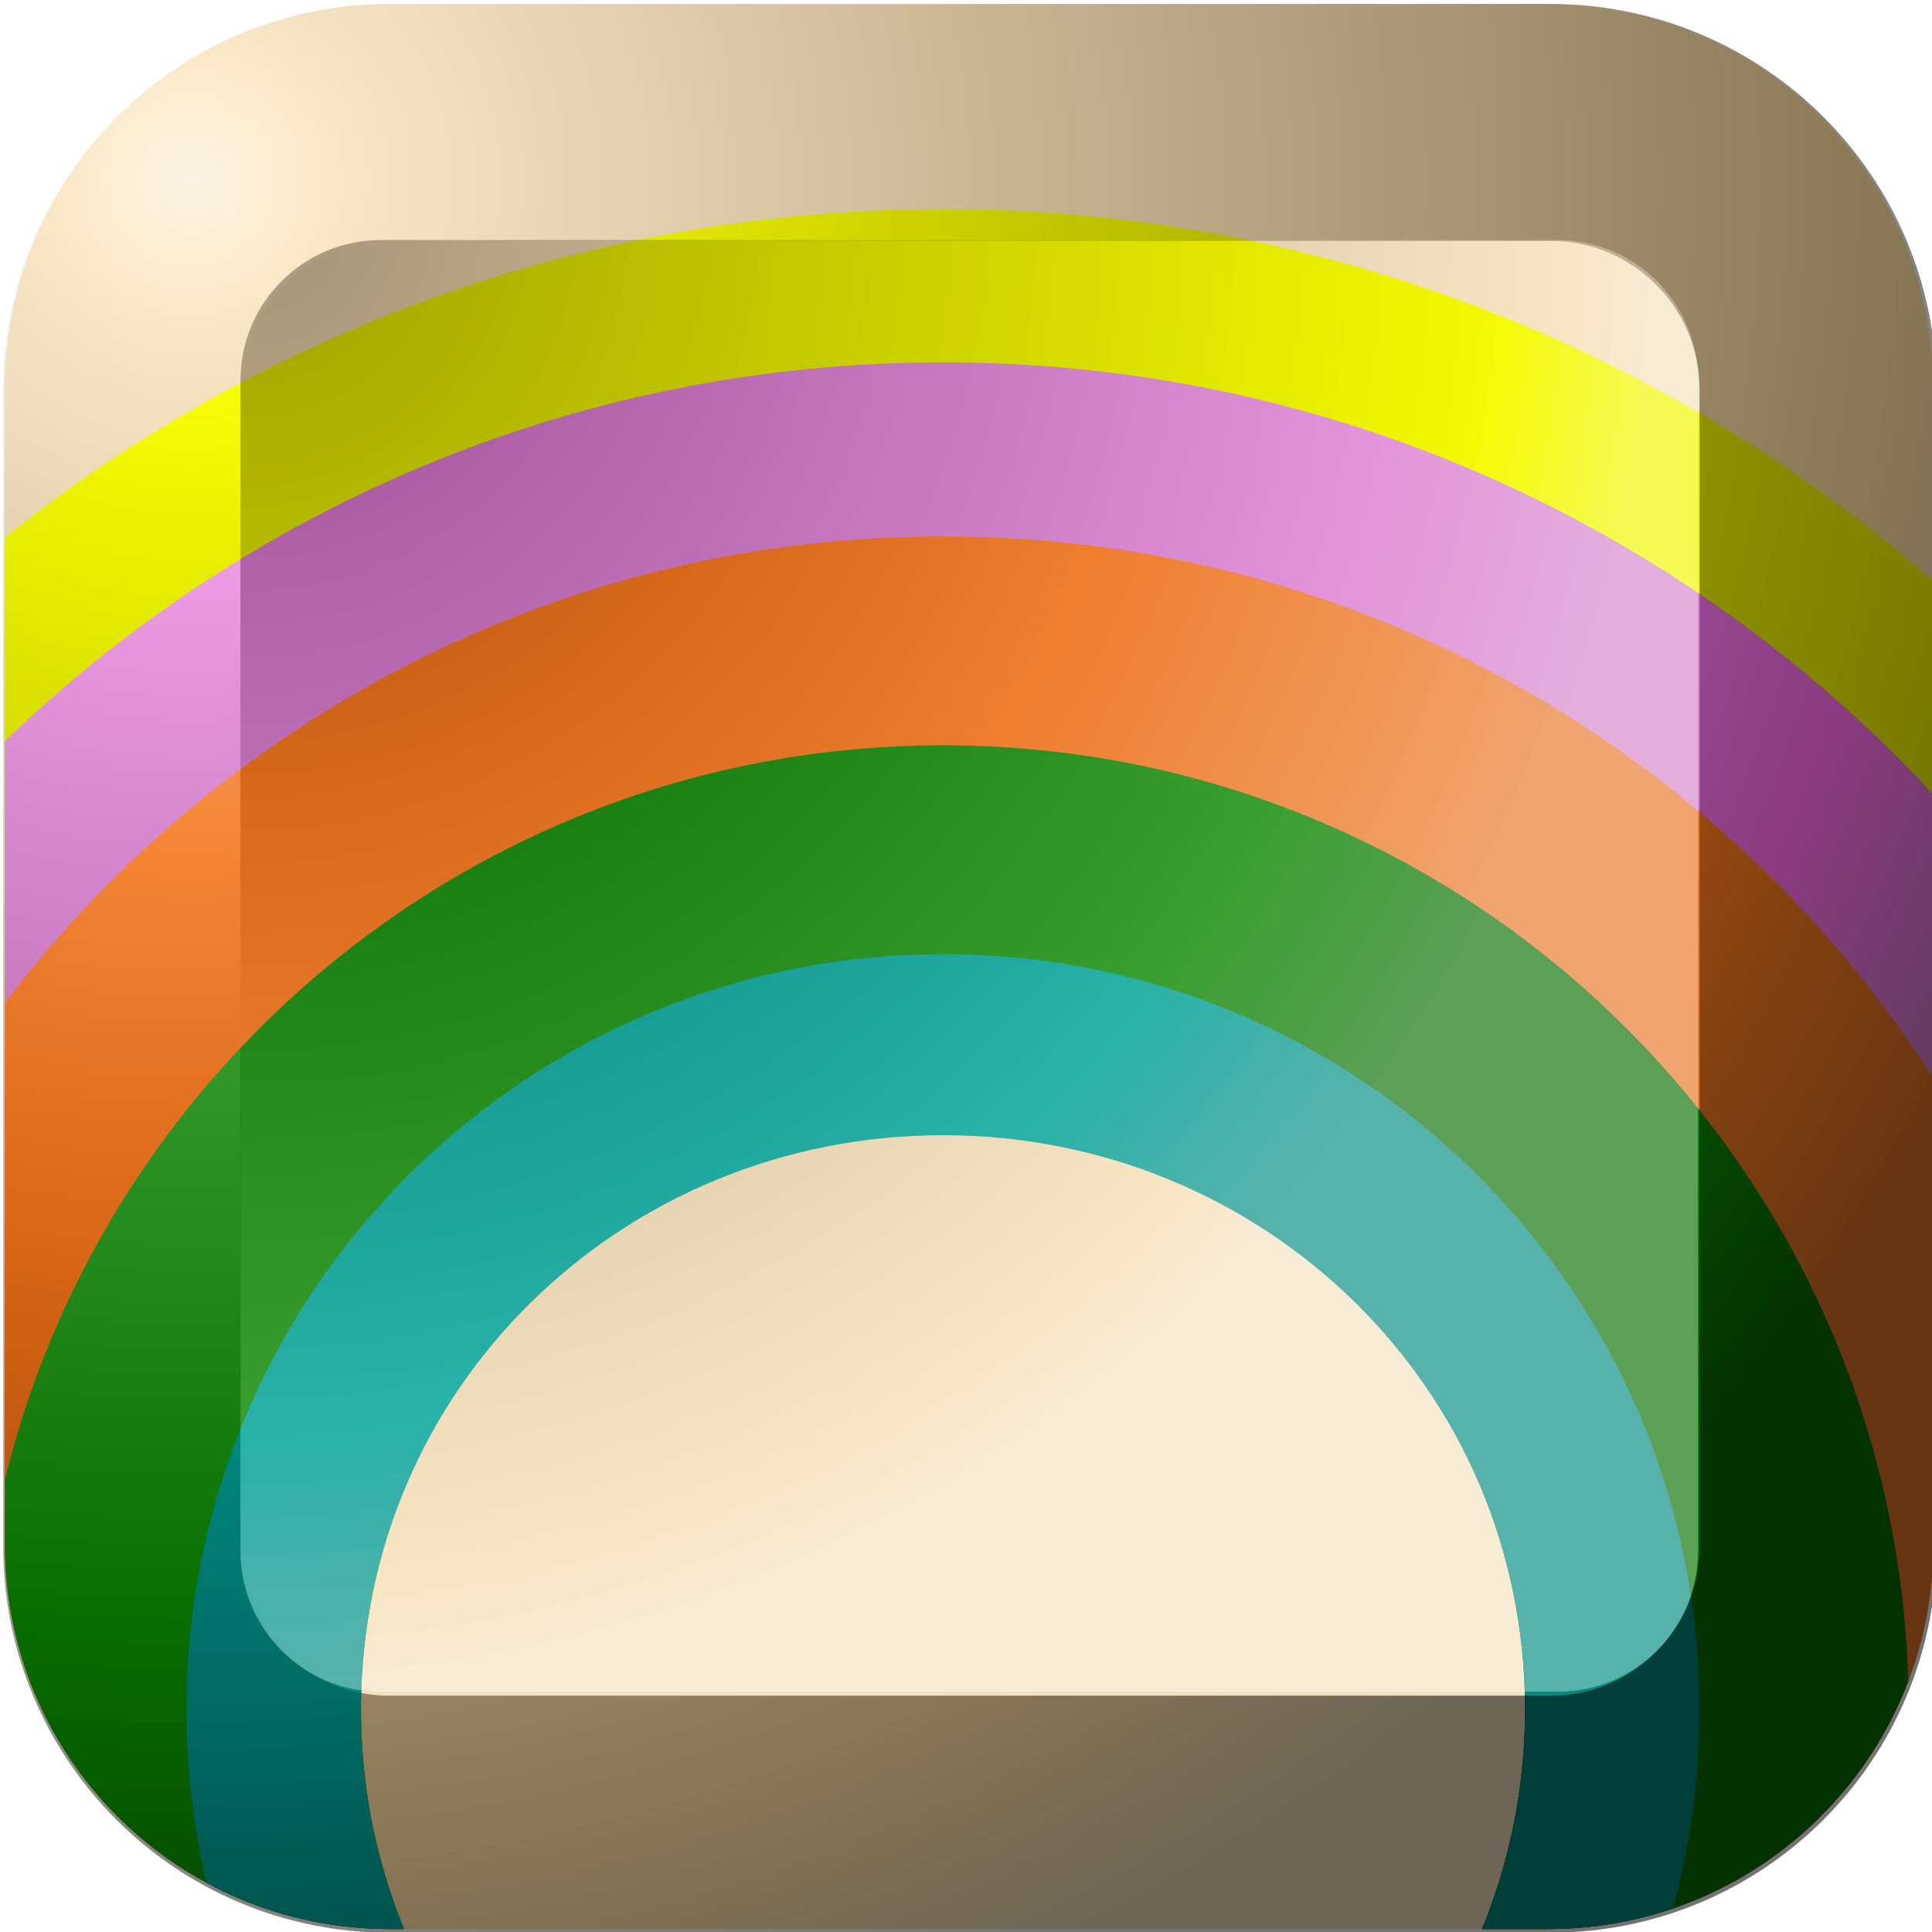
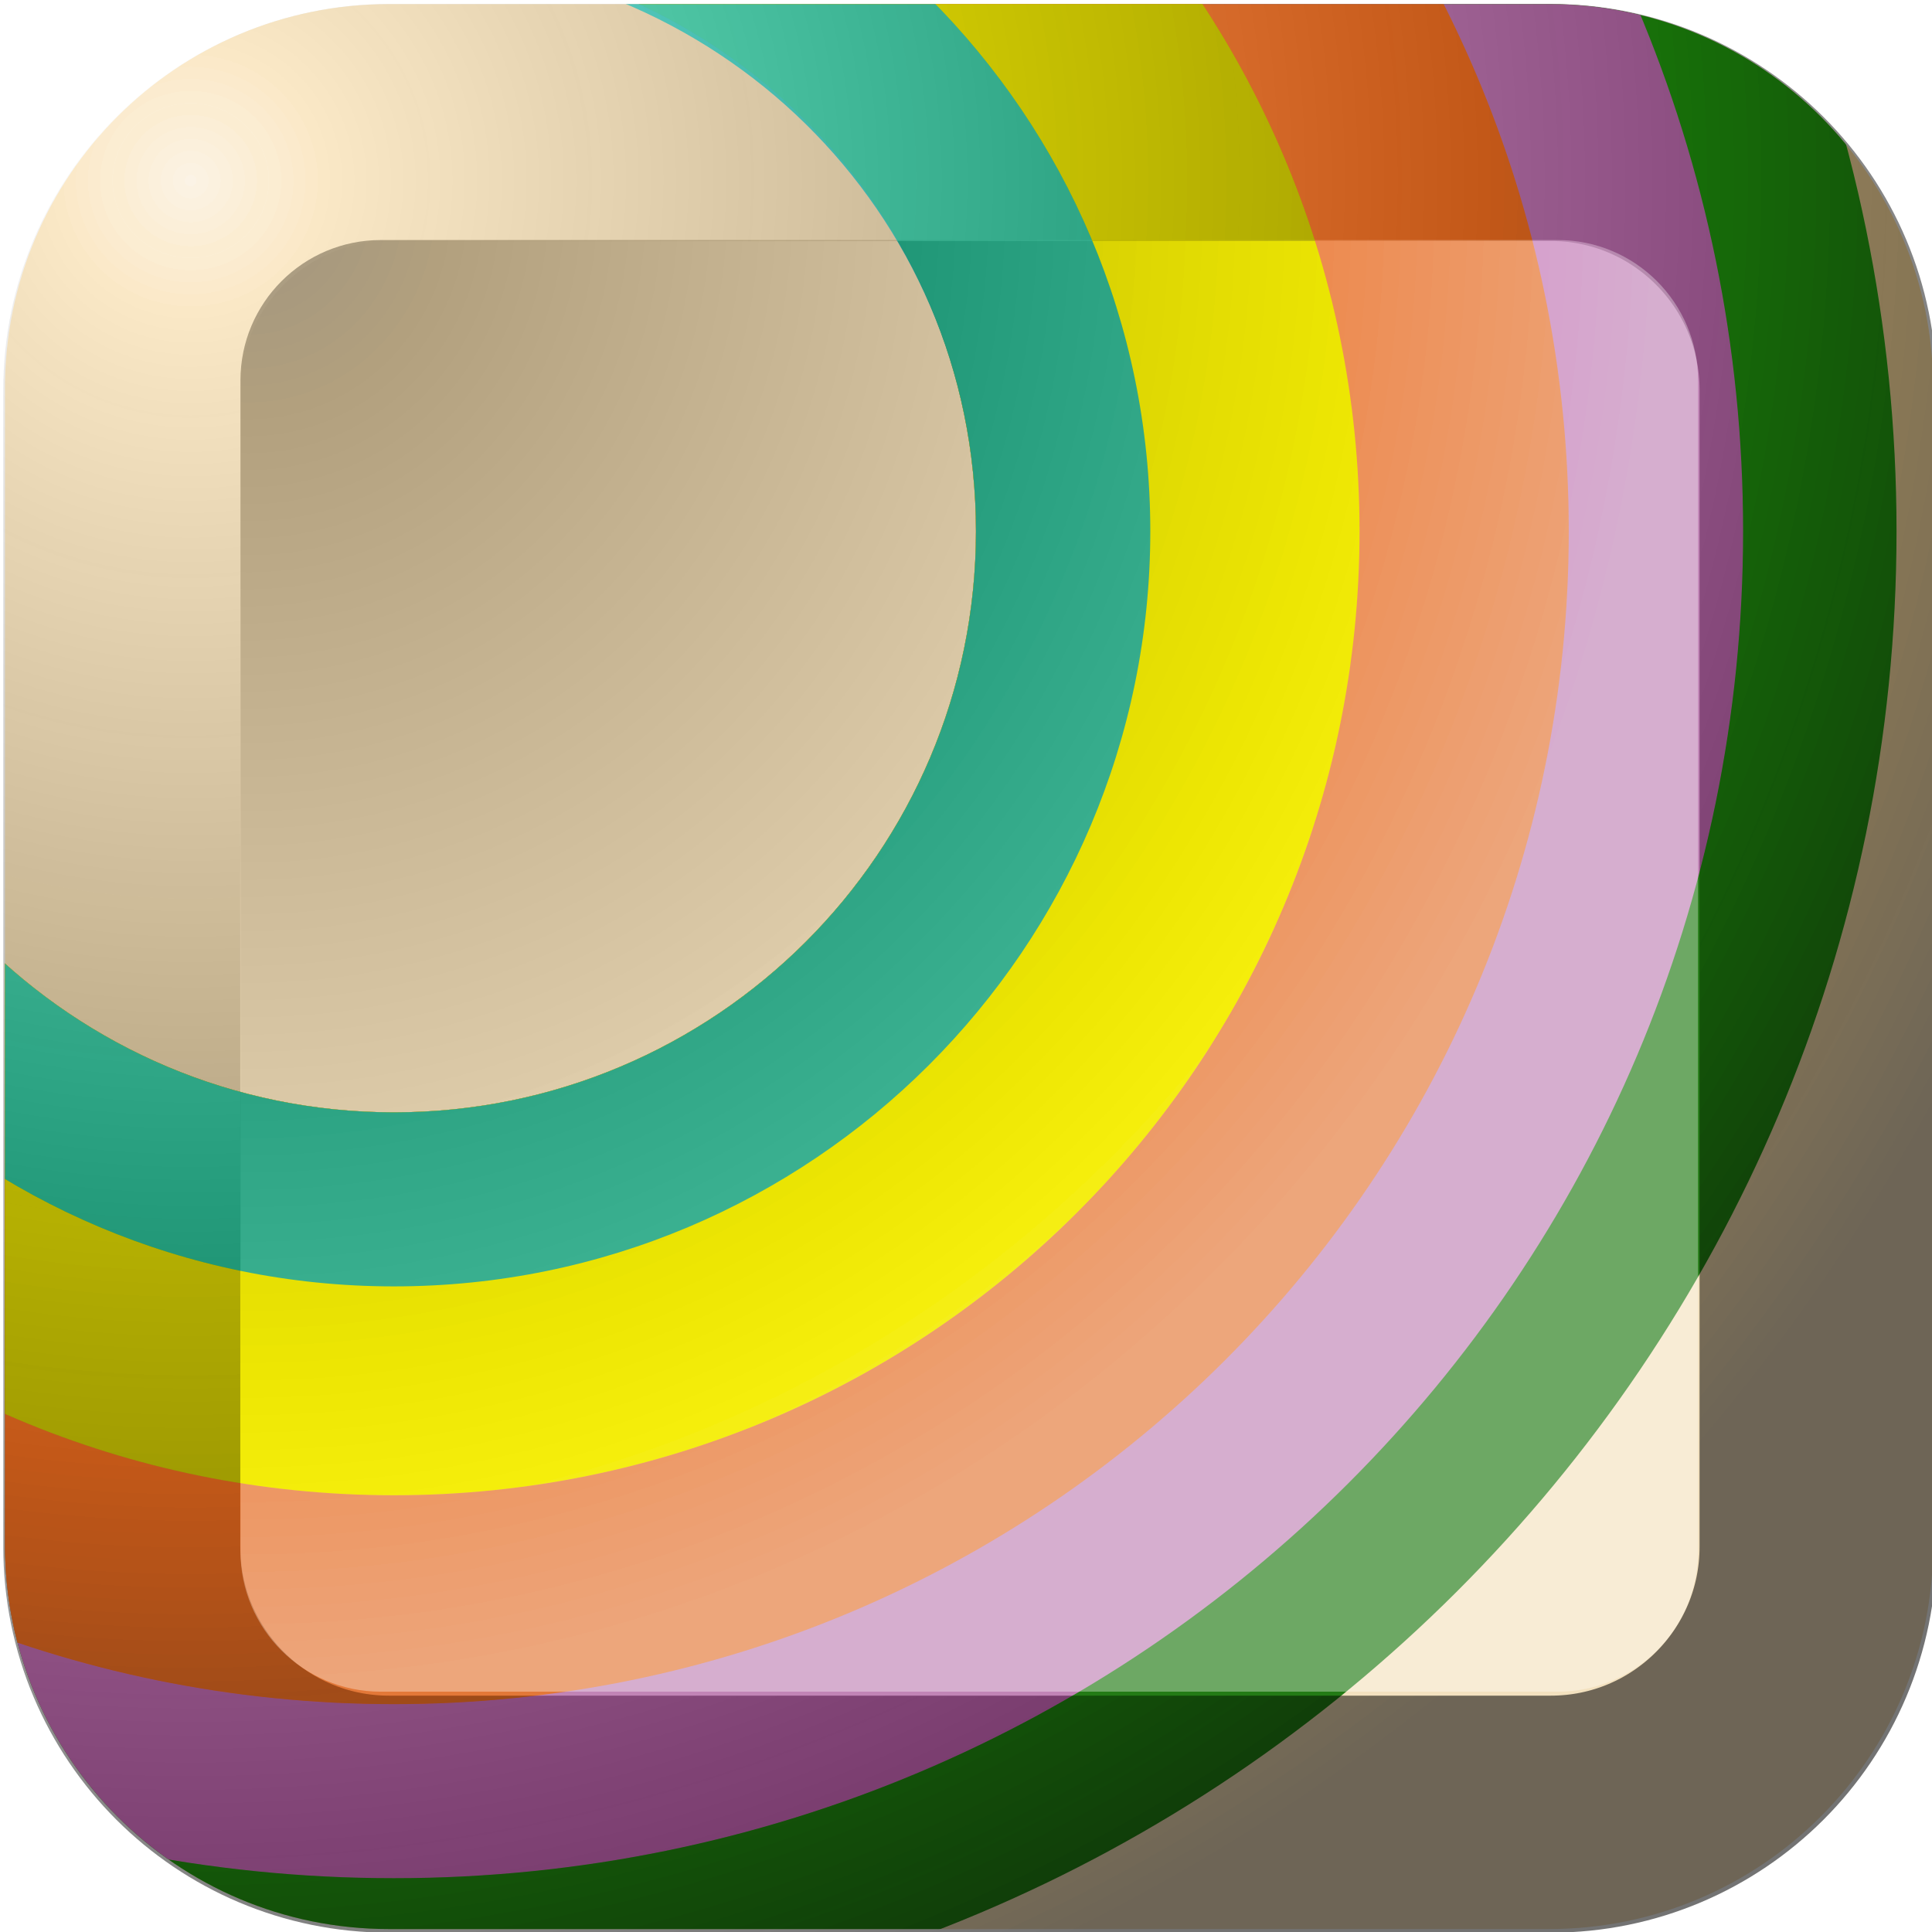
<svg xmlns="http://www.w3.org/2000/svg" xmlns:xlink="http://www.w3.org/1999/xlink" width="512" height="512" viewBox="0 0 512 512" version="1.1" id="svg1">
  <defs id="defs1">
    <linearGradient id="linearGradient26">
      <stop style="stop-color:#000000;stop-opacity:0.343;" offset="0" id="stop26" />
      <stop style="stop-color:#ffffff;stop-opacity:0.337;" offset="1" id="stop27" />
    </linearGradient>
    <linearGradient id="linearGradient23">
      <stop style="stop-color:#ffffff;stop-opacity:0.596;" offset="0" id="stop24" />
      <stop style="stop-color:#000000;stop-opacity:0.548;" offset="1" id="stop25" />
    </linearGradient>
    <mask maskUnits="userSpaceOnUse" id="mask6">
      <circle style="fill:#000000;stroke-width:10;stroke-linejoin:round" id="circle7" cx="100.52" cy="460.881" r="143.692" />
    </mask>
-     <clipPath clipPathUnits="userSpaceOnUse" id="clipPath14">
-       <rect style="fill:#f3e1bf;stroke-width:10;stroke-linejoin:round" id="rect15" width="487.678" height="487.678" x="14.967" y="11.225" ry="97.286" />
-     </clipPath>
-     <clipPath clipPathUnits="userSpaceOnUse" id="clipPath15">
-       <rect style="fill:#f3e1bf;stroke-width:10;stroke-linejoin:round" id="rect16" width="487.678" height="487.678" x="14.967" y="11.225" ry="97.286" />
-     </clipPath>
-     <clipPath clipPathUnits="userSpaceOnUse" id="clipPath16">
-       <rect style="fill:#f3e1bf;stroke-width:10;stroke-linejoin:round" id="rect17" width="487.678" height="487.678" x="14.967" y="11.225" ry="97.286" />
-     </clipPath>
-     <clipPath clipPathUnits="userSpaceOnUse" id="clipPath17">
-       <rect style="fill:#f3e1bf;stroke-width:10;stroke-linejoin:round" id="rect18" width="487.678" height="487.678" x="14.967" y="11.225" ry="97.286" />
-     </clipPath>
-     <clipPath clipPathUnits="userSpaceOnUse" id="clipPath18">
-       <rect style="fill:#f3e1bf;stroke-width:10;stroke-linejoin:round" id="rect19" width="487.678" height="487.678" x="14.967" y="11.225" ry="97.286" />
-     </clipPath>
    <radialGradient xlink:href="#linearGradient23" id="radialGradient28" cx="82.563" cy="130.158" fx="82.563" fy="130.158" r="244.514" gradientTransform="matrix(0.01289041,2.125903,-2.147614,0.01297836,329.022,-129.342)" gradientUnits="userSpaceOnUse" />
    <radialGradient xlink:href="#linearGradient26" id="radialGradient29" cx="115.404" cy="202.2" fx="115.404" fy="202.2" r="184.327" gradientTransform="matrix(-0.03747499,2.12244,-2.024556,-0.03562673,479.7459,-182.691)" gradientUnits="userSpaceOnUse" />
+     <mask maskUnits="userSpaceOnUse" id="mask7">
+       <rect style="display:inline;mix-blend-mode:normal;fill:#f3e1bf;stroke:none;stroke-width:10.469;stroke-linejoin:round;stroke-opacity:1" id="rect7" width="510.985" height="510.127" x="1.319" y="1.091" ry="101.765" />
+     </mask>
+     <mask maskUnits="userSpaceOnUse" id="mask8">
+       <rect style="display:inline;mix-blend-mode:normal;fill:#f3e1bf;stroke:none;stroke-width:10.469;stroke-linejoin:round;stroke-opacity:1" id="rect8" width="510.985" height="510.127" x="1.319" y="1.091" ry="101.765" />
+     </mask>
+     <mask maskUnits="userSpaceOnUse" id="mask9">
+       <rect style="display:inline;mix-blend-mode:normal;fill:#f3e1bf;stroke:none;stroke-width:10.469;stroke-linejoin:round;stroke-opacity:1" id="rect9" width="510.985" height="510.127" x="1.319" y="1.091" ry="101.765" />
+     </mask>
+     <mask maskUnits="userSpaceOnUse" id="mask10">
+       <rect style="display:inline;mix-blend-mode:normal;fill:#f3e1bf;stroke:none;stroke-width:10.469;stroke-linejoin:round;stroke-opacity:1" id="rect10" width="510.985" height="510.127" x="1.319" y="1.091" ry="101.765" />
+     </mask>
+     <mask maskUnits="userSpaceOnUse" id="mask11">
+       <rect style="display:inline;mix-blend-mode:normal;fill:#f3e1bf;stroke:none;stroke-width:10.469;stroke-linejoin:round;stroke-opacity:1" id="rect11" width="510.985" height="510.127" x="1.319" y="1.091" ry="101.765" />
+     </mask>
  </defs>
  <g id="layer1">
-     <rect style="fill:#f3e1bf;stroke:none;stroke-width:10.469;stroke-linejoin:round;stroke-opacity:1" id="rect1" width="510.985" height="510.127" x="1.319" y="1.091" ry="101.765" />
-     <path id="path1" style="fill:#f0f600;stroke-width:10;stroke-linejoin:round" d="M 252.215,63.189 A 380.053,380.053 0 0 0 -127.838,443.242 380.053,380.053 0 0 0 252.215,823.295 380.053,380.053 0 0 0 632.268,443.242 380.053,380.053 0 0 0 252.215,63.189 Z m 0,232.832 A 147.22,147.22 0 0 1 399.434,443.242 147.22,147.22 0 0 1 252.215,590.461 147.22,147.22 0 0 1 104.996,443.242 147.22,147.22 0 0 1 252.215,296.021 Z" clip-path="url(#clipPath18)" transform="matrix(1.047792,0,0,1.046032,-14.36372,-10.65131)" />
-     <path id="circle2" style="fill:#d484ca;stroke-width:10;stroke-linejoin:round" d="M 252.215,101.994 A 341.248,341.248 0 0 0 -89.033,443.242 341.248,341.248 0 0 0 252.215,784.49 341.248,341.248 0 0 0 593.463,443.242 341.248,341.248 0 0 0 252.215,101.994 Z m 0,194.027 A 147.22,147.22 0 0 1 399.434,443.242 147.22,147.22 0 0 1 252.215,590.461 147.22,147.22 0 0 1 104.996,443.242 147.22,147.22 0 0 1 252.215,296.021 Z" clip-path="url(#clipPath17)" transform="matrix(1.047792,0,0,1.046032,-14.36372,-10.65131)" />
-     <path id="circle3" style="fill:#e77728;stroke-width:10;stroke-linejoin:round" d="M 252.215,146.092 A 297.15,297.15 0 0 0 -44.936,443.242 297.15,297.15 0 0 0 252.215,740.393 297.15,297.15 0 0 0 549.365,443.242 297.15,297.15 0 0 0 252.215,146.092 Z m 0,149.93 A 147.22,147.22 0 0 1 399.434,443.242 147.22,147.22 0 0 1 252.215,590.461 147.22,147.22 0 0 1 104.996,443.242 147.22,147.22 0 0 1 252.215,296.021 Z" clip-path="url(#clipPath16)" transform="matrix(1.047792,0,0,1.046032,-14.36372,-10.65131)" />
-     <path id="circle4" style="fill:#096e00;stroke-width:10;stroke-linejoin:round" d="M 252.215,199.008 A 244.234,244.234 0 0 0 7.98,443.242 244.234,244.234 0 0 0 252.215,687.475 244.234,244.234 0 0 0 496.449,443.242 244.234,244.234 0 0 0 252.215,199.008 Z m 0,97.014 A 147.22,147.22 0 0 1 399.434,443.242 147.22,147.22 0 0 1 252.215,590.461 147.22,147.22 0 0 1 104.996,443.242 147.22,147.22 0 0 1 252.215,296.021 Z" clip-path="url(#clipPath15)" transform="matrix(1.047792,0,0,1.046032,-14.36372,-10.65131)" />
-     <path id="circle8" style="fill:#048a81;stroke-width:10;stroke-linejoin:round" d="m 252.215,251.926 c -105.661,2.7e-4 -191.316,85.655 -191.316,191.316 2.71e-4,105.661 85.655,191.316 191.316,191.316 105.661,-2.7e-4 191.316,-85.655 191.316,-191.316 -2.7e-4,-105.661 -85.655,-191.316 -191.316,-191.316 z m 0,45.86 c 81.307,4.8e-4 147.219,64.15 147.219,145.457 -4.8e-4,81.306 -65.912,147.218 -147.219,147.219 -81.306,-4.8e-4 -147.218,-65.912 -147.219,-147.219 -6e-4,-81.307 65.912,-145.456 147.219,-145.457 z" clip-path="url(#clipPath14)" transform="matrix(1.047792,0,0,1.046032,-14.36372,-10.65131)" />
-     <rect style="mix-blend-mode:luminosity;fill:none;stroke:url(#radialGradient28);stroke-width:62.815;stroke-linecap:butt;stroke-linejoin:bevel;stroke-dasharray:none" id="rect20" width="449.533" height="448.317" x="32.276" y="32.457" ry="70.859" />
-     <rect style="mix-blend-mode:luminosity;fill:url(#radialGradient29);stroke:none;stroke-width:31.407;stroke-linejoin:round;stroke-dasharray:none" id="rect25" width="386.272" height="384.701" x="63.722" y="63.613" ry="37.186" />
+     <rect style="display:inline;fill:#f3e1bf;stroke:none;stroke-width:10.469;stroke-linejoin:round;stroke-opacity:1" id="rect1" width="510.985" height="510.127" x="1.319" y="1.091" ry="101.765" />
+     <g id="layer2" style="mix-blend-mode:normal">
+       <path id="path1" style="display:inline;fill:#096e00;stroke-width:10.469;stroke-linejoin:round" d="m 104.384,-256.762 a 398.217,397.548 0 0 0 -398.216,397.547 398.217,397.548 0 0 0 398.216,397.547 398.217,397.548 0 0 0 398.216,-397.547 398.217,397.548 0 0 0 -398.216,-397.547 z m 0,243.55 A 154.256,153.996 0 0 1 258.638,140.786 154.256,153.996 0 0 1 104.384,294.781 154.256,153.996 0 0 1 -49.871,140.786 154.256,153.996 0 0 1 104.384,-13.212 Z" mask="url(#mask11)" />
+       <path id="circle2" style="fill:#d484ca;stroke-width:10.469;stroke-linejoin:round" d="M 104.384,-216.171 A 357.556,356.956 0 0 0 -253.173,140.786 357.556,356.956 0 0 0 104.384,497.742 357.556,356.956 0 0 0 461.941,140.786 357.556,356.956 0 0 0 104.384,-216.171 Z m 0,202.959 A 154.256,153.996 0 0 1 258.638,140.786 154.256,153.996 0 0 1 104.384,294.781 154.256,153.996 0 0 1 -49.871,140.786 154.256,153.996 0 0 1 104.384,-13.212 Z" mask="url(#mask10)" />
+       <path id="circle3" style="fill:#e77728;stroke-width:10.469;stroke-linejoin:round" d="M 104.384,-170.043 A 311.352,310.829 0 0 0 -206.968,140.786 311.352,310.829 0 0 0 104.384,451.614 311.352,310.829 0 0 0 415.736,140.786 311.352,310.829 0 0 0 104.384,-170.043 Z m 0,156.831 A 154.256,153.996 0 0 1 258.638,140.786 154.256,153.996 0 0 1 104.384,294.781 154.256,153.996 0 0 1 -49.871,140.786 154.256,153.996 0 0 1 104.384,-13.212 Z" mask="url(#mask9)" />
+       <path id="circle4" style="fill:#f0f600;stroke-width:10.469;stroke-linejoin:round" d="M 104.384,-114.691 A 255.906,255.476 0 0 0 -151.523,140.786 255.906,255.476 0 0 0 104.384,396.261 255.906,255.476 0 0 0 360.291,140.786 255.906,255.476 0 0 0 104.384,-114.691 Z m 0,101.479 A 154.256,153.996 0 0 1 258.638,140.786 154.256,153.996 0 0 1 104.384,294.781 154.256,153.996 0 0 1 -49.871,140.786 154.256,153.996 0 0 1 104.384,-13.212 Z" mask="url(#mask8)" />
+       <path id="circle8" style="fill:#048a81;stroke-width:10.469;stroke-linejoin:round" d="M 104.384,-59.338 C -6.327,-59.337 -96.076,30.261 -96.076,140.786 -96.076,251.31 -6.327,340.908 104.384,340.909 215.095,340.908 304.843,251.31 304.844,140.786 304.843,30.261 215.095,-59.337 104.384,-59.338 Z m 0,47.971 c 85.193,5.02e-4 154.255,67.103 154.255,152.153 -5e-4,85.049 -69.062,153.995 -154.255,153.996 -85.192,-5e-4 -154.254,-68.946 -154.255,-153.996 -6.3e-4,-85.05 69.062,-152.152 154.255,-152.153 z" mask="url(#mask7)" />
+     </g>
+     <rect style="display:inline;mix-blend-mode:luminosity;fill:none;stroke:url(#radialGradient28);stroke-width:62.815;stroke-linecap:butt;stroke-linejoin:bevel;stroke-dasharray:none" id="rect20" width="449.533" height="448.317" x="32.276" y="32.457" ry="70.859" />
+     <rect style="display:inline;mix-blend-mode:luminosity;fill:url(#radialGradient29);stroke:none;stroke-width:31.407;stroke-linejoin:round;stroke-dasharray:none" id="rect25" width="386.272" height="384.701" x="63.722" y="63.613" ry="37.186" />
  </g>
</svg>
